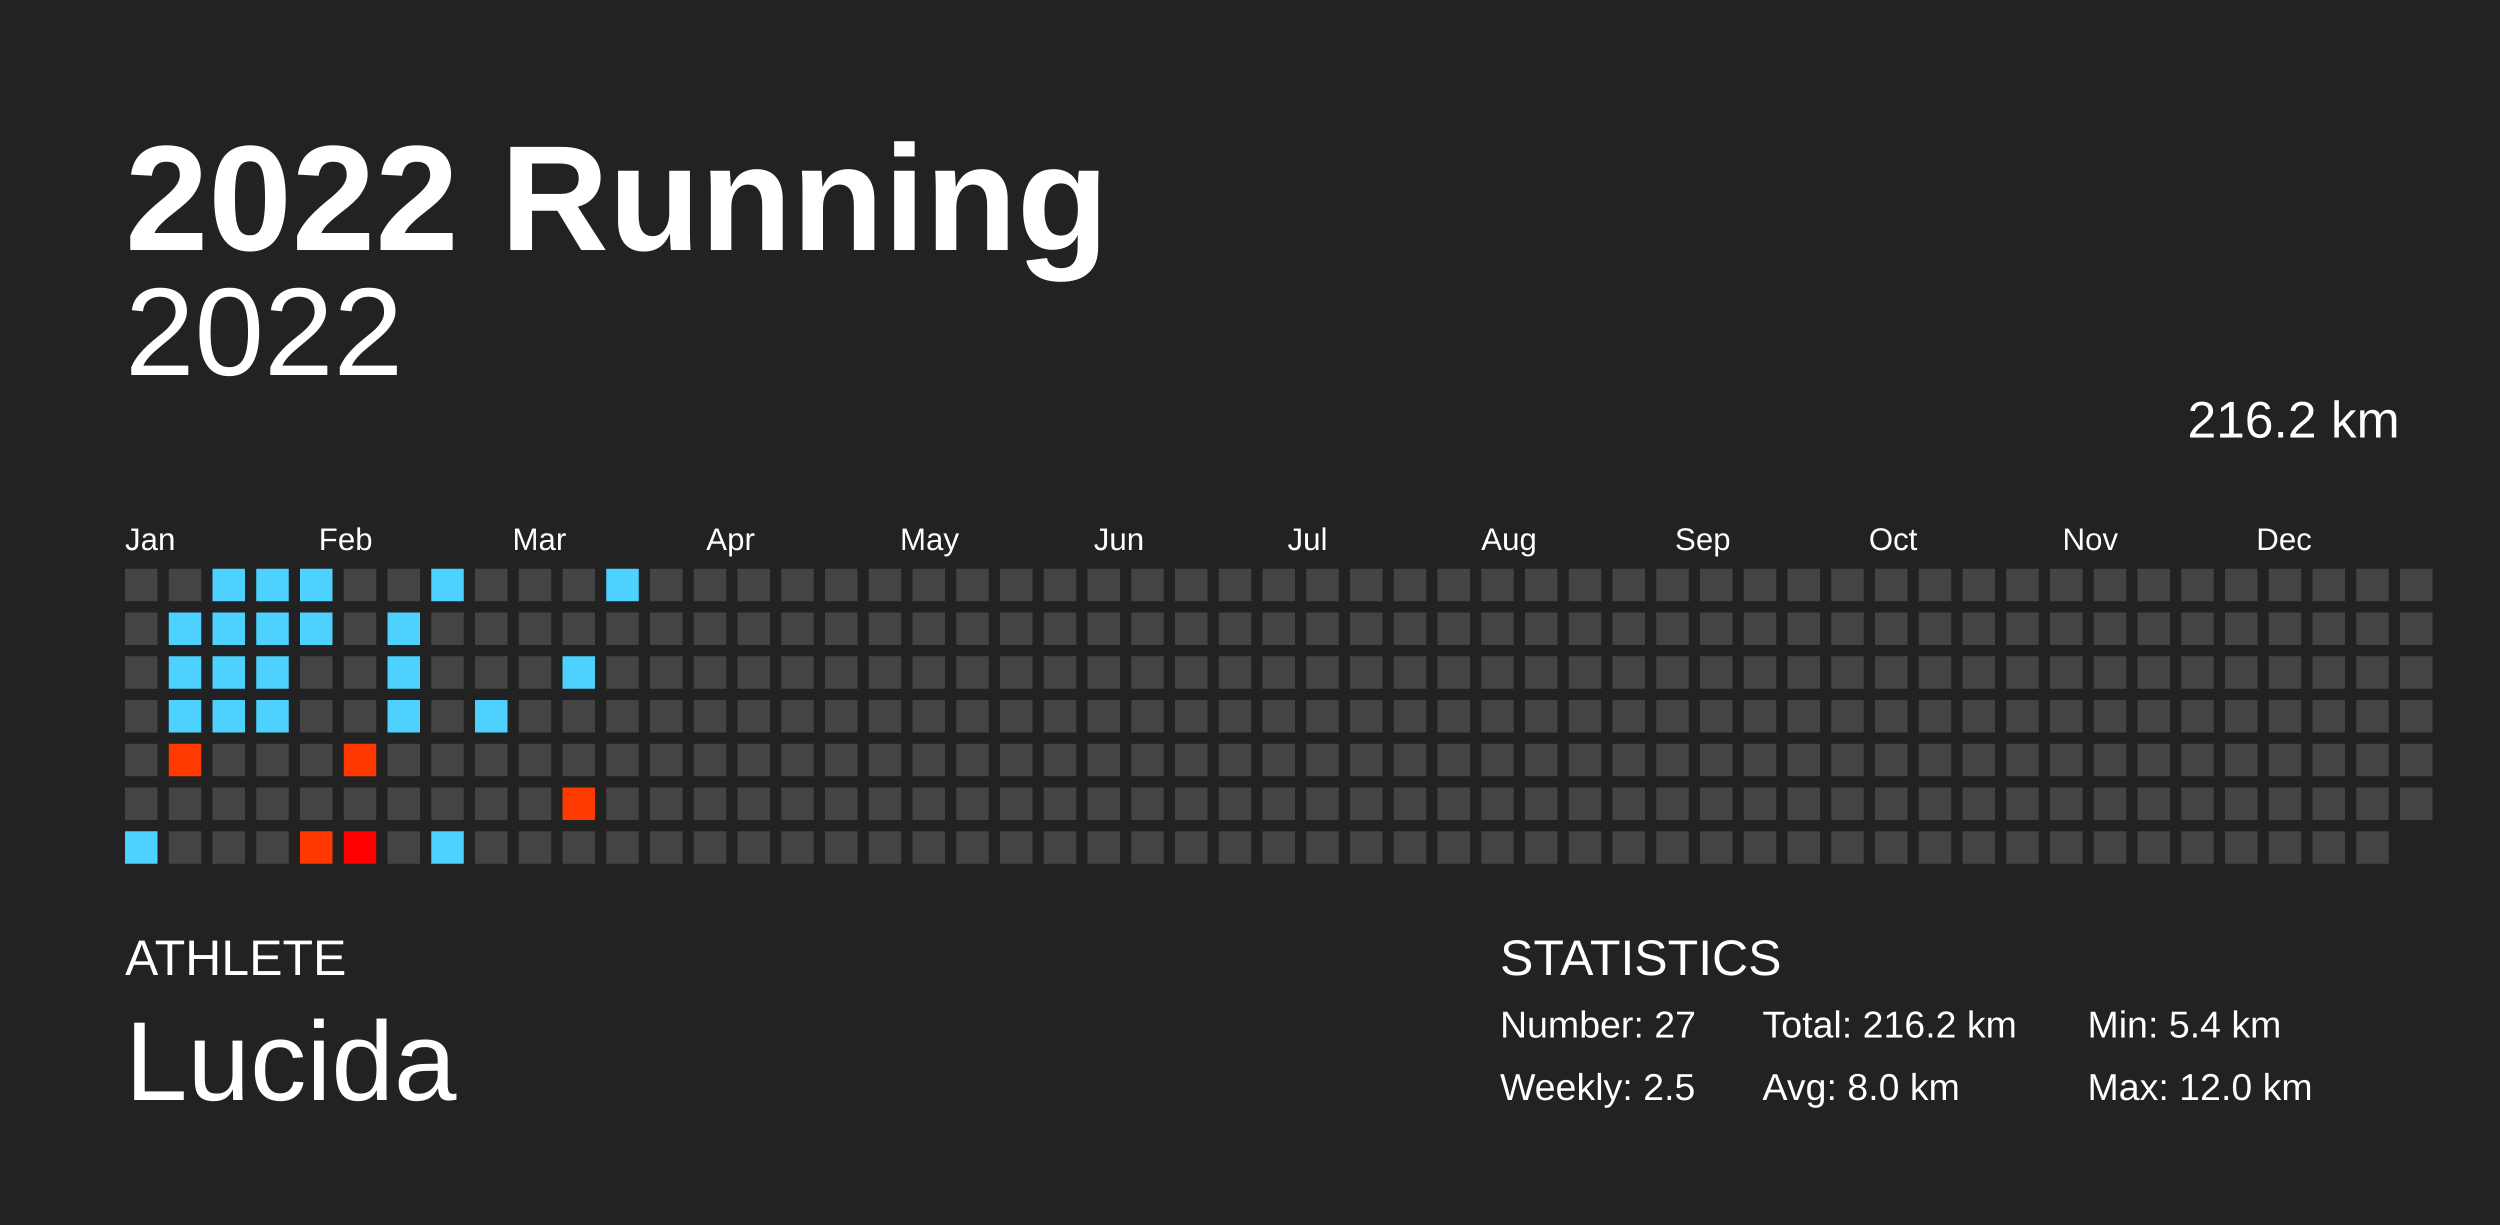
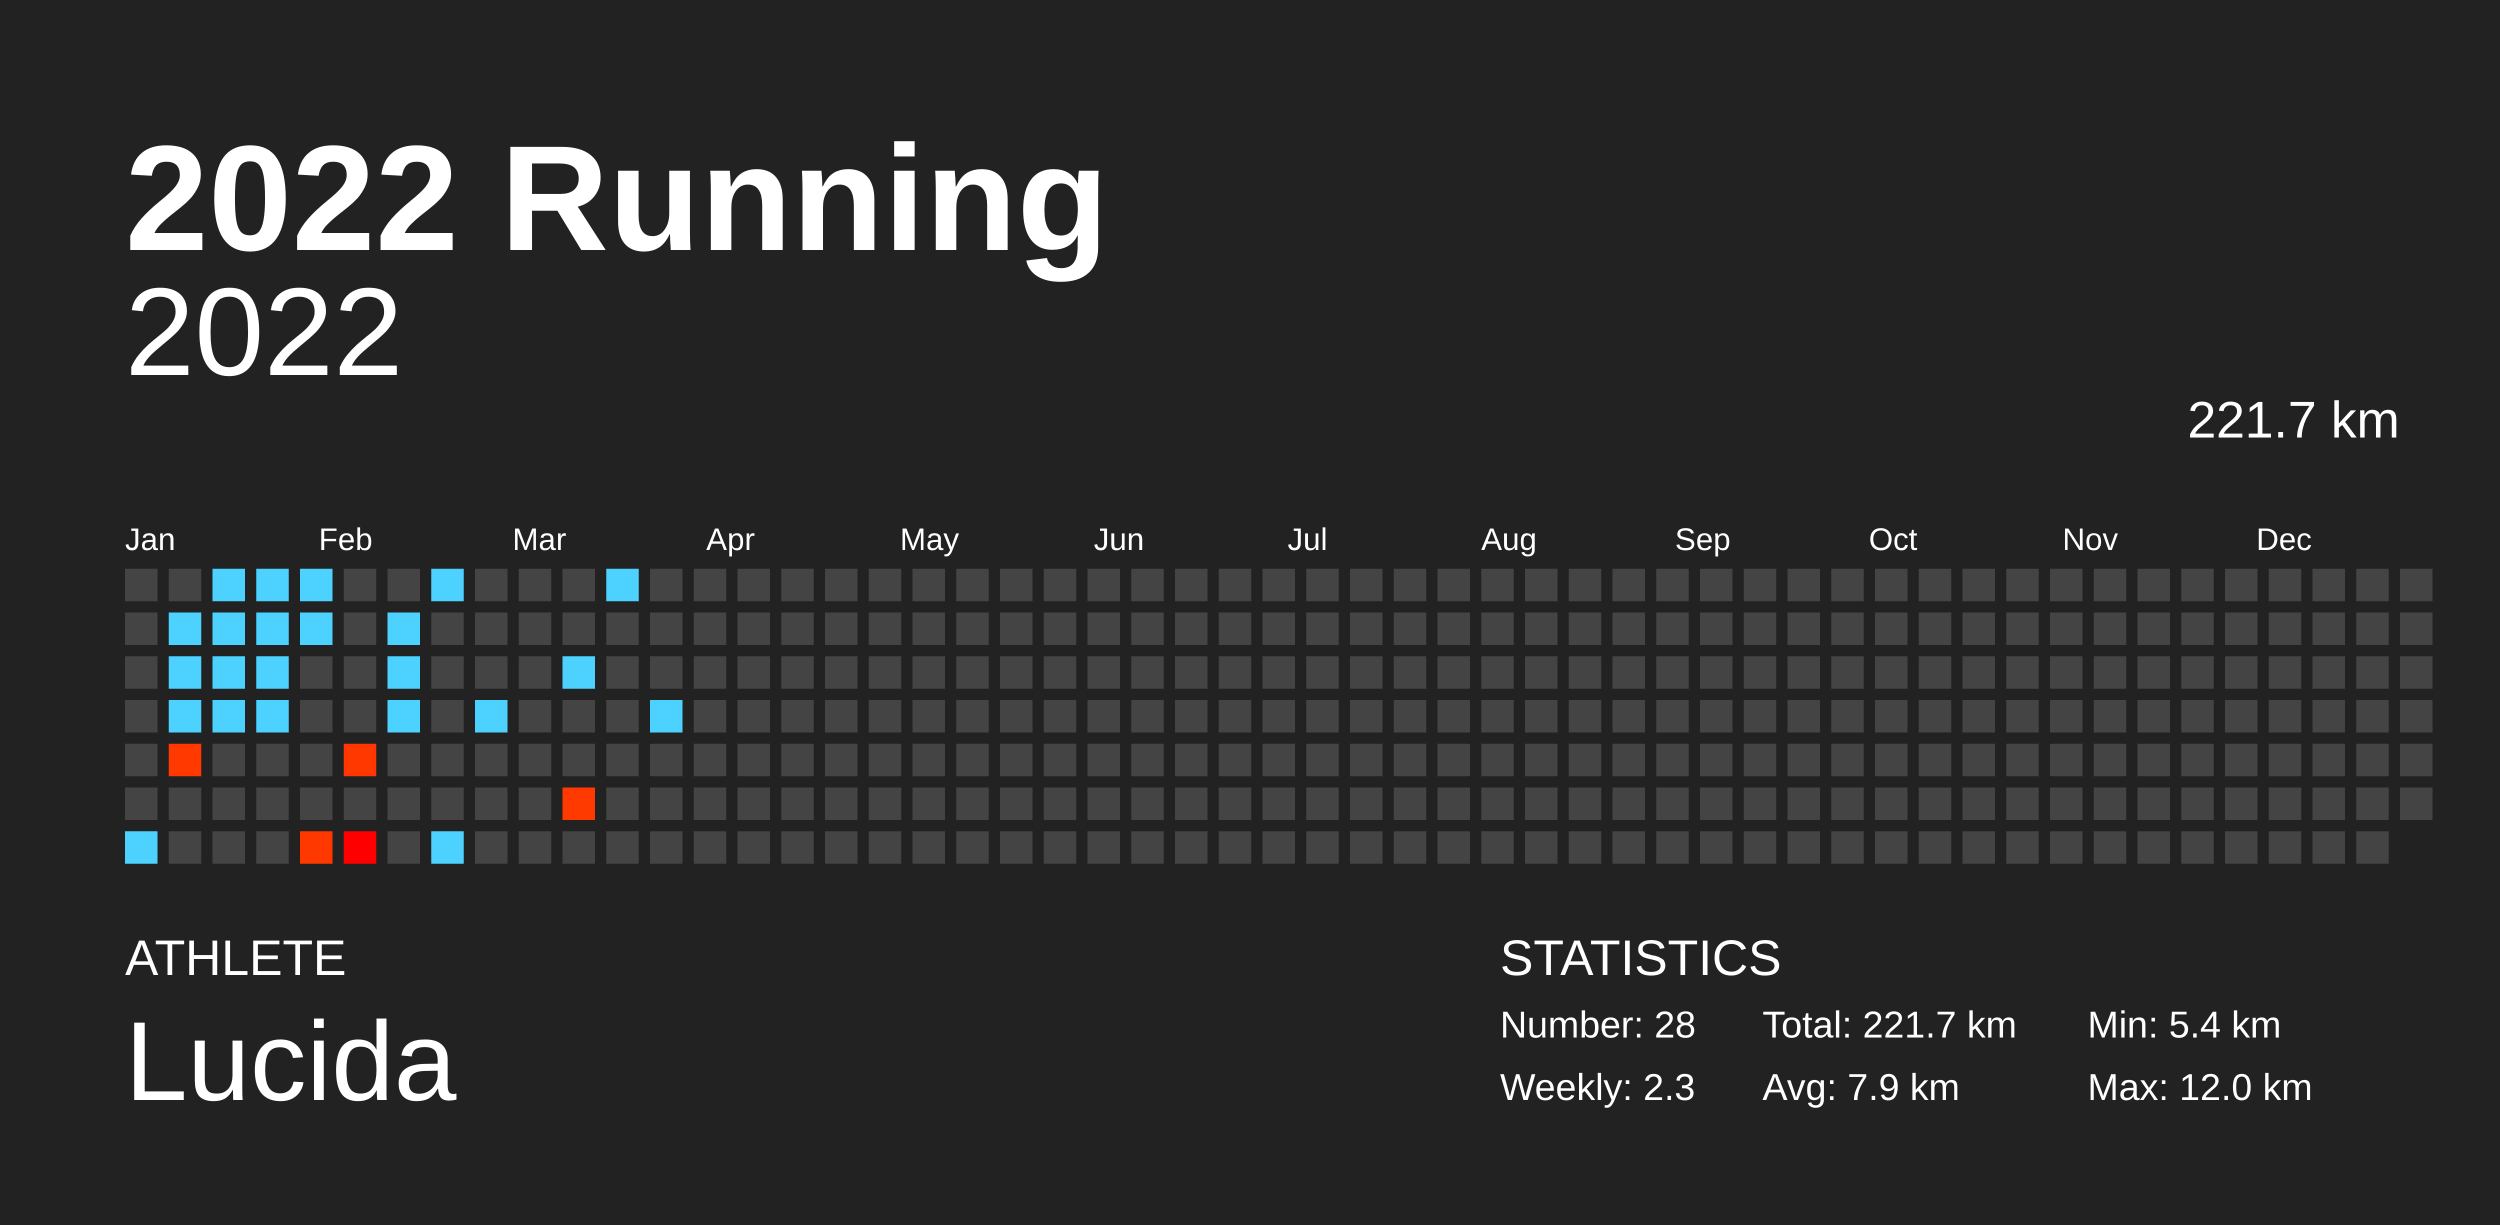
<svg xmlns="http://www.w3.org/2000/svg" baseProfile="full" height="98mm" version="1.1" viewBox="0,0,200,98" width="200mm">
  <defs />
  <rect fill="#222222" height="98" width="200" x="0" y="0" />
  <text fill="#FFFFFF" style="font-size:12px; font-family:Arial; font-weight:bold;" x="10" y="20">2022 Running</text>
  <text fill="#FFFFFF" style="font-size:4px; font-family:Arial" x="10" y="78">ATHLETE</text>
  <text fill="#FFFFFF" style="font-size:9px; font-family:Arial" x="10" y="88">Lucida</text>
  <text fill="#FFFFFF" style="font-size:4px; font-family:Arial" x="120" y="78">STATISTICS</text>
-   <text fill="#FFFFFF" style="font-size:3px; font-family:Arial" x="120" y="83">Number: 27</text>
-   <text fill="#FFFFFF" style="font-size:3px; font-family:Arial" x="120" y="88">Weekly: 2.5</text>
-   <text fill="#FFFFFF" style="font-size:3px; font-family:Arial" x="141" y="83">Total: 216.2 km</text>
-   <text fill="#FFFFFF" style="font-size:3px; font-family:Arial" x="141" y="88">Avg: 8.0 km</text>
+   <text fill="#FFFFFF" style="font-size:3px; font-family:Arial" x="120" y="83">Number: 28</text>
+   <text fill="#FFFFFF" style="font-size:3px; font-family:Arial" x="120" y="88">Weekly: 2.3</text>
+   <text fill="#FFFFFF" style="font-size:3px; font-family:Arial" x="141" y="83">Total: 221.7 km</text>
+   <text fill="#FFFFFF" style="font-size:3px; font-family:Arial" x="141" y="88">Avg: 7.9 km</text>
  <text fill="#FFFFFF" style="font-size:3px; font-family:Arial" x="167" y="83">Min: 5.4 km</text>
  <text fill="#FFFFFF" style="font-size:3px; font-family:Arial" x="167" y="88">Max: 12.0 km</text>
  <text alignment-baseline="hanging" fill="#FFFFFF" style="font-size:10.0px; font-family:Arial;" x="10" y="30">2022</text>
-   <text alignment-baseline="hanging" fill="#FFFFFF" style="font-size:4.125px; font-family:Arial;" x="175" y="35">216.2 km</text>
+   <text alignment-baseline="hanging" fill="#FFFFFF" style="font-size:4.125px; font-family:Arial;" x="175" y="35">221.7 km</text>
  <text fill="#FFFFFF" style="font-size:2.5px; font-family:Arial" x="10.0" y="44">Jan</text>
  <text fill="#FFFFFF" style="font-size:2.5px; font-family:Arial" x="25.5" y="44">Feb</text>
  <text fill="#FFFFFF" style="font-size:2.5px; font-family:Arial" x="41.0" y="44">Mar</text>
  <text fill="#FFFFFF" style="font-size:2.5px; font-family:Arial" x="56.5" y="44">Apr</text>
  <text fill="#FFFFFF" style="font-size:2.5px; font-family:Arial" x="72.0" y="44">May</text>
  <text fill="#FFFFFF" style="font-size:2.5px; font-family:Arial" x="87.5" y="44">Jun</text>
  <text fill="#FFFFFF" style="font-size:2.5px; font-family:Arial" x="103.0" y="44">Jul</text>
  <text fill="#FFFFFF" style="font-size:2.5px; font-family:Arial" x="118.5" y="44">Aug</text>
  <text fill="#FFFFFF" style="font-size:2.5px; font-family:Arial" x="134.0" y="44">Sep</text>
  <text fill="#FFFFFF" style="font-size:2.5px; font-family:Arial" x="149.5" y="44">Oct</text>
  <text fill="#FFFFFF" style="font-size:2.5px; font-family:Arial" x="165.0" y="44">Nov</text>
  <text fill="#FFFFFF" style="font-size:2.5px; font-family:Arial" x="180.5" y="44">Dec</text>
  <rect fill="#444444" height="2.6" width="2.6" x="10.0" y="45.5" />
  <rect fill="#444444" height="2.6" width="2.6" x="10.0" y="49.0" />
  <rect fill="#444444" height="2.6" width="2.6" x="10.0" y="52.5" />
  <rect fill="#444444" height="2.6" width="2.6" x="10.0" y="56.0" />
  <rect fill="#444444" height="2.6" width="2.6" x="10.0" y="59.5" />
  <rect fill="#444444" height="2.6" width="2.6" x="10.0" y="63.0" />
  <rect fill="#4dd2ff" height="2.6" width="2.6" x="10.0" y="66.5" />
  <rect fill="#444444" height="2.6" width="2.6" x="13.5" y="45.5" />
  <rect fill="#4dd2ff" height="2.6" width="2.6" x="13.5" y="49.0" />
  <rect fill="#4dd2ff" height="2.6" width="2.6" x="13.5" y="52.5" />
  <rect fill="#4dd2ff" height="2.6" width="2.6" x="13.5" y="56.0" />
  <rect fill="#ff3900" height="2.6" width="2.6" x="13.5" y="59.5" />
  <rect fill="#444444" height="2.6" width="2.6" x="13.5" y="63.0" />
  <rect fill="#444444" height="2.6" width="2.6" x="13.5" y="66.5" />
  <rect fill="#4dd2ff" height="2.6" width="2.6" x="17.0" y="45.5" />
  <rect fill="#4dd2ff" height="2.6" width="2.6" x="17.0" y="49.0" />
  <rect fill="#4dd2ff" height="2.6" width="2.6" x="17.0" y="52.5" />
  <rect fill="#4dd2ff" height="2.6" width="2.6" x="17.0" y="56.0" />
  <rect fill="#444444" height="2.6" width="2.6" x="17.0" y="59.5" />
  <rect fill="#444444" height="2.6" width="2.6" x="17.0" y="63.0" />
  <rect fill="#444444" height="2.6" width="2.6" x="17.0" y="66.5" />
  <rect fill="#4dd2ff" height="2.6" width="2.6" x="20.5" y="45.5" />
  <rect fill="#4dd2ff" height="2.6" width="2.6" x="20.5" y="49.0" />
  <rect fill="#4dd2ff" height="2.6" width="2.6" x="20.5" y="52.5" />
  <rect fill="#4dd2ff" height="2.6" width="2.6" x="20.5" y="56.0" />
  <rect fill="#444444" height="2.6" width="2.6" x="20.5" y="59.5" />
  <rect fill="#444444" height="2.6" width="2.6" x="20.5" y="63.0" />
  <rect fill="#444444" height="2.6" width="2.6" x="20.5" y="66.5" />
  <rect fill="#4dd2ff" height="2.6" width="2.6" x="24.0" y="45.5" />
  <rect fill="#4dd2ff" height="2.6" width="2.6" x="24.0" y="49.0" />
  <rect fill="#444444" height="2.6" width="2.6" x="24.0" y="52.5" />
  <rect fill="#444444" height="2.6" width="2.6" x="24.0" y="56.0" />
  <rect fill="#444444" height="2.6" width="2.6" x="24.0" y="59.5" />
  <rect fill="#444444" height="2.6" width="2.6" x="24.0" y="63.0" />
  <rect fill="#ff3800" height="2.6" width="2.6" x="24.0" y="66.5" />
  <rect fill="#444444" height="2.6" width="2.6" x="27.5" y="45.5" />
  <rect fill="#444444" height="2.6" width="2.6" x="27.5" y="49.0" />
  <rect fill="#444444" height="2.6" width="2.6" x="27.5" y="52.5" />
  <rect fill="#444444" height="2.6" width="2.6" x="27.5" y="56.0" />
  <rect fill="#ff3800" height="2.6" width="2.6" x="27.5" y="59.5" />
  <rect fill="#444444" height="2.6" width="2.6" x="27.5" y="63.0" />
  <rect fill="#ff0000" height="2.6" width="2.6" x="27.5" y="66.5" />
  <rect fill="#444444" height="2.6" width="2.6" x="31.0" y="45.5" />
  <rect fill="#4dd2ff" height="2.6" width="2.6" x="31.0" y="49.0" />
  <rect fill="#4dd2ff" height="2.6" width="2.6" x="31.0" y="52.5" />
  <rect fill="#4dd2ff" height="2.6" width="2.6" x="31.0" y="56.0" />
  <rect fill="#444444" height="2.6" width="2.6" x="31.0" y="59.5" />
  <rect fill="#444444" height="2.6" width="2.6" x="31.0" y="63.0" />
  <rect fill="#444444" height="2.6" width="2.6" x="31.0" y="66.5" />
  <rect fill="#4dd2ff" height="2.6" width="2.6" x="34.5" y="45.5" />
  <rect fill="#444444" height="2.6" width="2.6" x="34.5" y="49.0" />
  <rect fill="#444444" height="2.6" width="2.6" x="34.5" y="52.5" />
  <rect fill="#444444" height="2.6" width="2.6" x="34.5" y="56.0" />
  <rect fill="#444444" height="2.6" width="2.6" x="34.5" y="59.5" />
  <rect fill="#444444" height="2.6" width="2.6" x="34.5" y="63.0" />
  <rect fill="#4dd2ff" height="2.6" width="2.6" x="34.5" y="66.5" />
  <rect fill="#444444" height="2.6" width="2.6" x="38.0" y="45.5" />
  <rect fill="#444444" height="2.6" width="2.6" x="38.0" y="49.0" />
  <rect fill="#444444" height="2.6" width="2.6" x="38.0" y="52.5" />
  <rect fill="#4dd2ff" height="2.6" width="2.6" x="38.0" y="56.0" />
  <rect fill="#444444" height="2.6" width="2.6" x="38.0" y="59.5" />
  <rect fill="#444444" height="2.6" width="2.6" x="38.0" y="63.0" />
  <rect fill="#444444" height="2.6" width="2.6" x="38.0" y="66.5" />
  <rect fill="#444444" height="2.6" width="2.6" x="41.5" y="45.5" />
  <rect fill="#444444" height="2.6" width="2.6" x="41.5" y="49.0" />
  <rect fill="#444444" height="2.6" width="2.6" x="41.5" y="52.5" />
  <rect fill="#444444" height="2.6" width="2.6" x="41.5" y="56.0" />
  <rect fill="#444444" height="2.6" width="2.6" x="41.5" y="59.5" />
  <rect fill="#444444" height="2.6" width="2.6" x="41.5" y="63.0" />
  <rect fill="#444444" height="2.6" width="2.6" x="41.5" y="66.5" />
  <rect fill="#444444" height="2.6" width="2.6" x="45.0" y="45.5" />
  <rect fill="#444444" height="2.6" width="2.6" x="45.0" y="49.0" />
  <rect fill="#4dd2ff" height="2.6" width="2.6" x="45.0" y="52.5" />
  <rect fill="#444444" height="2.6" width="2.6" x="45.0" y="56.0" />
  <rect fill="#444444" height="2.6" width="2.6" x="45.0" y="59.5" />
  <rect fill="#ff3a00" height="2.6" width="2.6" x="45.0" y="63.0" />
  <rect fill="#444444" height="2.6" width="2.6" x="45.0" y="66.5" />
  <rect fill="#4dd2ff" height="2.6" width="2.6" x="48.5" y="45.5" />
  <rect fill="#444444" height="2.6" width="2.6" x="48.5" y="49.0" />
  <rect fill="#444444" height="2.6" width="2.6" x="48.5" y="52.5" />
  <rect fill="#444444" height="2.6" width="2.6" x="48.5" y="56.0" />
  <rect fill="#444444" height="2.6" width="2.6" x="48.5" y="59.5" />
  <rect fill="#444444" height="2.6" width="2.6" x="48.5" y="63.0" />
  <rect fill="#444444" height="2.6" width="2.6" x="48.5" y="66.5" />
  <rect fill="#444444" height="2.6" width="2.6" x="52.0" y="45.5" />
  <rect fill="#444444" height="2.6" width="2.6" x="52.0" y="49.0" />
  <rect fill="#444444" height="2.6" width="2.6" x="52.0" y="52.5" />
-   <rect fill="#444444" height="2.6" width="2.6" x="52.0" y="56.0" />
+   <rect fill="#4dd2ff" height="2.6" width="2.6" x="52.0" y="56.0" />
  <rect fill="#444444" height="2.6" width="2.6" x="52.0" y="59.5" />
  <rect fill="#444444" height="2.6" width="2.6" x="52.0" y="63.0" />
  <rect fill="#444444" height="2.6" width="2.6" x="52.0" y="66.5" />
  <rect fill="#444444" height="2.6" width="2.6" x="55.5" y="45.5" />
  <rect fill="#444444" height="2.6" width="2.6" x="55.5" y="49.0" />
  <rect fill="#444444" height="2.6" width="2.6" x="55.5" y="52.5" />
  <rect fill="#444444" height="2.6" width="2.6" x="55.5" y="56.0" />
  <rect fill="#444444" height="2.6" width="2.6" x="55.5" y="59.5" />
  <rect fill="#444444" height="2.6" width="2.6" x="55.5" y="63.0" />
  <rect fill="#444444" height="2.6" width="2.6" x="55.5" y="66.5" />
  <rect fill="#444444" height="2.6" width="2.6" x="59.0" y="45.5" />
  <rect fill="#444444" height="2.6" width="2.6" x="59.0" y="49.0" />
  <rect fill="#444444" height="2.6" width="2.6" x="59.0" y="52.5" />
  <rect fill="#444444" height="2.6" width="2.6" x="59.0" y="56.0" />
  <rect fill="#444444" height="2.6" width="2.6" x="59.0" y="59.5" />
  <rect fill="#444444" height="2.6" width="2.6" x="59.0" y="63.0" />
  <rect fill="#444444" height="2.6" width="2.6" x="59.0" y="66.5" />
  <rect fill="#444444" height="2.6" width="2.6" x="62.5" y="45.5" />
  <rect fill="#444444" height="2.6" width="2.6" x="62.5" y="49.0" />
  <rect fill="#444444" height="2.6" width="2.6" x="62.5" y="52.5" />
  <rect fill="#444444" height="2.6" width="2.6" x="62.5" y="56.0" />
  <rect fill="#444444" height="2.6" width="2.6" x="62.5" y="59.5" />
  <rect fill="#444444" height="2.6" width="2.6" x="62.5" y="63.0" />
  <rect fill="#444444" height="2.6" width="2.6" x="62.5" y="66.5" />
  <rect fill="#444444" height="2.6" width="2.6" x="66.0" y="45.5" />
  <rect fill="#444444" height="2.6" width="2.6" x="66.0" y="49.0" />
  <rect fill="#444444" height="2.6" width="2.6" x="66.0" y="52.5" />
  <rect fill="#444444" height="2.6" width="2.6" x="66.0" y="56.0" />
  <rect fill="#444444" height="2.6" width="2.6" x="66.0" y="59.5" />
  <rect fill="#444444" height="2.6" width="2.6" x="66.0" y="63.0" />
  <rect fill="#444444" height="2.6" width="2.6" x="66.0" y="66.5" />
  <rect fill="#444444" height="2.6" width="2.6" x="69.5" y="45.5" />
  <rect fill="#444444" height="2.6" width="2.6" x="69.5" y="49.0" />
  <rect fill="#444444" height="2.6" width="2.6" x="69.5" y="52.5" />
  <rect fill="#444444" height="2.6" width="2.6" x="69.5" y="56.0" />
  <rect fill="#444444" height="2.6" width="2.6" x="69.5" y="59.5" />
  <rect fill="#444444" height="2.6" width="2.6" x="69.5" y="63.0" />
  <rect fill="#444444" height="2.6" width="2.6" x="69.5" y="66.5" />
  <rect fill="#444444" height="2.6" width="2.6" x="73.0" y="45.5" />
  <rect fill="#444444" height="2.6" width="2.6" x="73.0" y="49.0" />
  <rect fill="#444444" height="2.6" width="2.6" x="73.0" y="52.5" />
  <rect fill="#444444" height="2.6" width="2.6" x="73.0" y="56.0" />
  <rect fill="#444444" height="2.6" width="2.6" x="73.0" y="59.5" />
  <rect fill="#444444" height="2.6" width="2.6" x="73.0" y="63.0" />
  <rect fill="#444444" height="2.6" width="2.6" x="73.0" y="66.5" />
  <rect fill="#444444" height="2.6" width="2.6" x="76.5" y="45.5" />
  <rect fill="#444444" height="2.6" width="2.6" x="76.5" y="49.0" />
  <rect fill="#444444" height="2.6" width="2.6" x="76.5" y="52.5" />
  <rect fill="#444444" height="2.6" width="2.6" x="76.5" y="56.0" />
  <rect fill="#444444" height="2.6" width="2.6" x="76.5" y="59.5" />
  <rect fill="#444444" height="2.6" width="2.6" x="76.5" y="63.0" />
  <rect fill="#444444" height="2.6" width="2.6" x="76.5" y="66.5" />
  <rect fill="#444444" height="2.6" width="2.6" x="80.0" y="45.5" />
  <rect fill="#444444" height="2.6" width="2.6" x="80.0" y="49.0" />
  <rect fill="#444444" height="2.6" width="2.6" x="80.0" y="52.5" />
  <rect fill="#444444" height="2.6" width="2.6" x="80.0" y="56.0" />
  <rect fill="#444444" height="2.6" width="2.6" x="80.0" y="59.5" />
  <rect fill="#444444" height="2.6" width="2.6" x="80.0" y="63.0" />
  <rect fill="#444444" height="2.6" width="2.6" x="80.0" y="66.5" />
  <rect fill="#444444" height="2.6" width="2.6" x="83.5" y="45.5" />
  <rect fill="#444444" height="2.6" width="2.6" x="83.5" y="49.0" />
  <rect fill="#444444" height="2.6" width="2.6" x="83.5" y="52.5" />
  <rect fill="#444444" height="2.6" width="2.6" x="83.5" y="56.0" />
  <rect fill="#444444" height="2.6" width="2.6" x="83.5" y="59.5" />
  <rect fill="#444444" height="2.6" width="2.6" x="83.5" y="63.0" />
  <rect fill="#444444" height="2.6" width="2.6" x="83.5" y="66.5" />
  <rect fill="#444444" height="2.6" width="2.6" x="87.0" y="45.5" />
  <rect fill="#444444" height="2.6" width="2.6" x="87.0" y="49.0" />
  <rect fill="#444444" height="2.6" width="2.6" x="87.0" y="52.5" />
  <rect fill="#444444" height="2.6" width="2.6" x="87.0" y="56.0" />
  <rect fill="#444444" height="2.6" width="2.6" x="87.0" y="59.5" />
  <rect fill="#444444" height="2.6" width="2.6" x="87.0" y="63.0" />
  <rect fill="#444444" height="2.6" width="2.6" x="87.0" y="66.5" />
  <rect fill="#444444" height="2.6" width="2.6" x="90.5" y="45.5" />
  <rect fill="#444444" height="2.6" width="2.6" x="90.5" y="49.0" />
  <rect fill="#444444" height="2.6" width="2.6" x="90.5" y="52.5" />
  <rect fill="#444444" height="2.6" width="2.6" x="90.5" y="56.0" />
  <rect fill="#444444" height="2.6" width="2.6" x="90.5" y="59.5" />
  <rect fill="#444444" height="2.6" width="2.6" x="90.5" y="63.0" />
  <rect fill="#444444" height="2.6" width="2.6" x="90.5" y="66.5" />
  <rect fill="#444444" height="2.6" width="2.6" x="94.0" y="45.5" />
  <rect fill="#444444" height="2.6" width="2.6" x="94.0" y="49.0" />
  <rect fill="#444444" height="2.6" width="2.6" x="94.0" y="52.5" />
  <rect fill="#444444" height="2.6" width="2.6" x="94.0" y="56.0" />
  <rect fill="#444444" height="2.6" width="2.6" x="94.0" y="59.5" />
  <rect fill="#444444" height="2.6" width="2.6" x="94.0" y="63.0" />
  <rect fill="#444444" height="2.6" width="2.6" x="94.0" y="66.5" />
  <rect fill="#444444" height="2.6" width="2.6" x="97.5" y="45.5" />
  <rect fill="#444444" height="2.6" width="2.6" x="97.5" y="49.0" />
  <rect fill="#444444" height="2.6" width="2.6" x="97.5" y="52.5" />
  <rect fill="#444444" height="2.6" width="2.6" x="97.5" y="56.0" />
  <rect fill="#444444" height="2.6" width="2.6" x="97.5" y="59.5" />
  <rect fill="#444444" height="2.6" width="2.6" x="97.5" y="63.0" />
  <rect fill="#444444" height="2.6" width="2.6" x="97.5" y="66.5" />
  <rect fill="#444444" height="2.6" width="2.6" x="101.0" y="45.5" />
  <rect fill="#444444" height="2.6" width="2.6" x="101.0" y="49.0" />
  <rect fill="#444444" height="2.6" width="2.6" x="101.0" y="52.5" />
  <rect fill="#444444" height="2.6" width="2.6" x="101.0" y="56.0" />
  <rect fill="#444444" height="2.6" width="2.6" x="101.0" y="59.5" />
  <rect fill="#444444" height="2.6" width="2.6" x="101.0" y="63.0" />
  <rect fill="#444444" height="2.6" width="2.6" x="101.0" y="66.5" />
  <rect fill="#444444" height="2.6" width="2.6" x="104.5" y="45.5" />
  <rect fill="#444444" height="2.6" width="2.6" x="104.5" y="49.0" />
  <rect fill="#444444" height="2.6" width="2.6" x="104.5" y="52.5" />
  <rect fill="#444444" height="2.6" width="2.6" x="104.5" y="56.0" />
  <rect fill="#444444" height="2.6" width="2.6" x="104.5" y="59.5" />
  <rect fill="#444444" height="2.6" width="2.6" x="104.5" y="63.0" />
  <rect fill="#444444" height="2.6" width="2.6" x="104.5" y="66.5" />
  <rect fill="#444444" height="2.6" width="2.6" x="108.0" y="45.5" />
  <rect fill="#444444" height="2.6" width="2.6" x="108.0" y="49.0" />
  <rect fill="#444444" height="2.6" width="2.6" x="108.0" y="52.5" />
  <rect fill="#444444" height="2.6" width="2.6" x="108.0" y="56.0" />
  <rect fill="#444444" height="2.6" width="2.6" x="108.0" y="59.5" />
  <rect fill="#444444" height="2.6" width="2.6" x="108.0" y="63.0" />
  <rect fill="#444444" height="2.6" width="2.6" x="108.0" y="66.5" />
  <rect fill="#444444" height="2.6" width="2.6" x="111.5" y="45.5" />
  <rect fill="#444444" height="2.6" width="2.6" x="111.5" y="49.0" />
  <rect fill="#444444" height="2.6" width="2.6" x="111.5" y="52.5" />
  <rect fill="#444444" height="2.6" width="2.6" x="111.5" y="56.0" />
  <rect fill="#444444" height="2.6" width="2.6" x="111.5" y="59.5" />
  <rect fill="#444444" height="2.6" width="2.6" x="111.5" y="63.0" />
  <rect fill="#444444" height="2.6" width="2.6" x="111.5" y="66.5" />
  <rect fill="#444444" height="2.6" width="2.6" x="115.0" y="45.5" />
  <rect fill="#444444" height="2.6" width="2.6" x="115.0" y="49.0" />
  <rect fill="#444444" height="2.6" width="2.6" x="115.0" y="52.5" />
  <rect fill="#444444" height="2.6" width="2.6" x="115.0" y="56.0" />
  <rect fill="#444444" height="2.6" width="2.6" x="115.0" y="59.5" />
  <rect fill="#444444" height="2.6" width="2.6" x="115.0" y="63.0" />
  <rect fill="#444444" height="2.6" width="2.6" x="115.0" y="66.5" />
  <rect fill="#444444" height="2.6" width="2.6" x="118.5" y="45.5" />
  <rect fill="#444444" height="2.6" width="2.6" x="118.5" y="49.0" />
  <rect fill="#444444" height="2.6" width="2.6" x="118.5" y="52.5" />
  <rect fill="#444444" height="2.6" width="2.6" x="118.5" y="56.0" />
  <rect fill="#444444" height="2.6" width="2.6" x="118.5" y="59.5" />
  <rect fill="#444444" height="2.6" width="2.6" x="118.5" y="63.0" />
  <rect fill="#444444" height="2.6" width="2.6" x="118.5" y="66.5" />
  <rect fill="#444444" height="2.6" width="2.6" x="122.0" y="45.5" />
  <rect fill="#444444" height="2.6" width="2.6" x="122.0" y="49.0" />
  <rect fill="#444444" height="2.6" width="2.6" x="122.0" y="52.5" />
  <rect fill="#444444" height="2.6" width="2.6" x="122.0" y="56.0" />
  <rect fill="#444444" height="2.6" width="2.6" x="122.0" y="59.5" />
  <rect fill="#444444" height="2.6" width="2.6" x="122.0" y="63.0" />
  <rect fill="#444444" height="2.6" width="2.6" x="122.0" y="66.5" />
  <rect fill="#444444" height="2.6" width="2.6" x="125.5" y="45.5" />
  <rect fill="#444444" height="2.6" width="2.6" x="125.5" y="49.0" />
  <rect fill="#444444" height="2.6" width="2.6" x="125.5" y="52.5" />
  <rect fill="#444444" height="2.6" width="2.6" x="125.5" y="56.0" />
  <rect fill="#444444" height="2.6" width="2.6" x="125.5" y="59.5" />
  <rect fill="#444444" height="2.6" width="2.6" x="125.5" y="63.0" />
  <rect fill="#444444" height="2.6" width="2.6" x="125.5" y="66.5" />
  <rect fill="#444444" height="2.6" width="2.6" x="129.0" y="45.5" />
  <rect fill="#444444" height="2.6" width="2.6" x="129.0" y="49.0" />
  <rect fill="#444444" height="2.6" width="2.6" x="129.0" y="52.5" />
  <rect fill="#444444" height="2.6" width="2.6" x="129.0" y="56.0" />
  <rect fill="#444444" height="2.6" width="2.6" x="129.0" y="59.5" />
  <rect fill="#444444" height="2.6" width="2.6" x="129.0" y="63.0" />
  <rect fill="#444444" height="2.6" width="2.6" x="129.0" y="66.5" />
  <rect fill="#444444" height="2.6" width="2.6" x="132.5" y="45.5" />
  <rect fill="#444444" height="2.6" width="2.6" x="132.5" y="49.0" />
  <rect fill="#444444" height="2.6" width="2.6" x="132.5" y="52.5" />
  <rect fill="#444444" height="2.6" width="2.6" x="132.5" y="56.0" />
  <rect fill="#444444" height="2.6" width="2.6" x="132.5" y="59.5" />
  <rect fill="#444444" height="2.6" width="2.6" x="132.5" y="63.0" />
  <rect fill="#444444" height="2.6" width="2.6" x="132.5" y="66.5" />
  <rect fill="#444444" height="2.6" width="2.6" x="136.0" y="45.5" />
  <rect fill="#444444" height="2.6" width="2.6" x="136.0" y="49.0" />
  <rect fill="#444444" height="2.6" width="2.6" x="136.0" y="52.5" />
  <rect fill="#444444" height="2.6" width="2.6" x="136.0" y="56.0" />
  <rect fill="#444444" height="2.6" width="2.6" x="136.0" y="59.5" />
  <rect fill="#444444" height="2.6" width="2.6" x="136.0" y="63.0" />
  <rect fill="#444444" height="2.6" width="2.6" x="136.0" y="66.5" />
  <rect fill="#444444" height="2.6" width="2.6" x="139.5" y="45.5" />
  <rect fill="#444444" height="2.6" width="2.6" x="139.5" y="49.0" />
  <rect fill="#444444" height="2.6" width="2.6" x="139.5" y="52.5" />
  <rect fill="#444444" height="2.6" width="2.6" x="139.5" y="56.0" />
  <rect fill="#444444" height="2.6" width="2.6" x="139.5" y="59.5" />
  <rect fill="#444444" height="2.6" width="2.6" x="139.5" y="63.0" />
  <rect fill="#444444" height="2.6" width="2.6" x="139.5" y="66.5" />
  <rect fill="#444444" height="2.6" width="2.6" x="143.0" y="45.5" />
  <rect fill="#444444" height="2.6" width="2.6" x="143.0" y="49.0" />
  <rect fill="#444444" height="2.6" width="2.6" x="143.0" y="52.5" />
  <rect fill="#444444" height="2.6" width="2.6" x="143.0" y="56.0" />
  <rect fill="#444444" height="2.6" width="2.6" x="143.0" y="59.5" />
  <rect fill="#444444" height="2.6" width="2.6" x="143.0" y="63.0" />
  <rect fill="#444444" height="2.6" width="2.6" x="143.0" y="66.5" />
  <rect fill="#444444" height="2.6" width="2.6" x="146.5" y="45.5" />
  <rect fill="#444444" height="2.6" width="2.6" x="146.5" y="49.0" />
  <rect fill="#444444" height="2.6" width="2.6" x="146.5" y="52.5" />
  <rect fill="#444444" height="2.6" width="2.6" x="146.5" y="56.0" />
  <rect fill="#444444" height="2.6" width="2.6" x="146.5" y="59.5" />
  <rect fill="#444444" height="2.6" width="2.6" x="146.5" y="63.0" />
  <rect fill="#444444" height="2.6" width="2.6" x="146.5" y="66.5" />
  <rect fill="#444444" height="2.6" width="2.6" x="150.0" y="45.5" />
  <rect fill="#444444" height="2.6" width="2.6" x="150.0" y="49.0" />
  <rect fill="#444444" height="2.6" width="2.6" x="150.0" y="52.5" />
  <rect fill="#444444" height="2.6" width="2.6" x="150.0" y="56.0" />
  <rect fill="#444444" height="2.6" width="2.6" x="150.0" y="59.5" />
  <rect fill="#444444" height="2.6" width="2.6" x="150.0" y="63.0" />
  <rect fill="#444444" height="2.6" width="2.6" x="150.0" y="66.5" />
  <rect fill="#444444" height="2.6" width="2.6" x="153.5" y="45.5" />
  <rect fill="#444444" height="2.6" width="2.6" x="153.5" y="49.0" />
  <rect fill="#444444" height="2.6" width="2.6" x="153.5" y="52.5" />
  <rect fill="#444444" height="2.6" width="2.6" x="153.5" y="56.0" />
  <rect fill="#444444" height="2.6" width="2.6" x="153.5" y="59.5" />
  <rect fill="#444444" height="2.6" width="2.6" x="153.5" y="63.0" />
  <rect fill="#444444" height="2.6" width="2.6" x="153.5" y="66.5" />
  <rect fill="#444444" height="2.6" width="2.6" x="157.0" y="45.5" />
  <rect fill="#444444" height="2.6" width="2.6" x="157.0" y="49.0" />
  <rect fill="#444444" height="2.6" width="2.6" x="157.0" y="52.5" />
  <rect fill="#444444" height="2.6" width="2.6" x="157.0" y="56.0" />
  <rect fill="#444444" height="2.6" width="2.6" x="157.0" y="59.5" />
  <rect fill="#444444" height="2.6" width="2.6" x="157.0" y="63.0" />
  <rect fill="#444444" height="2.6" width="2.6" x="157.0" y="66.5" />
  <rect fill="#444444" height="2.6" width="2.6" x="160.5" y="45.5" />
  <rect fill="#444444" height="2.6" width="2.6" x="160.5" y="49.0" />
  <rect fill="#444444" height="2.6" width="2.6" x="160.5" y="52.5" />
  <rect fill="#444444" height="2.6" width="2.6" x="160.5" y="56.0" />
  <rect fill="#444444" height="2.6" width="2.6" x="160.5" y="59.5" />
  <rect fill="#444444" height="2.6" width="2.6" x="160.5" y="63.0" />
  <rect fill="#444444" height="2.6" width="2.6" x="160.5" y="66.5" />
  <rect fill="#444444" height="2.6" width="2.6" x="164.0" y="45.5" />
  <rect fill="#444444" height="2.6" width="2.6" x="164.0" y="49.0" />
  <rect fill="#444444" height="2.6" width="2.6" x="164.0" y="52.5" />
  <rect fill="#444444" height="2.6" width="2.6" x="164.0" y="56.0" />
  <rect fill="#444444" height="2.6" width="2.6" x="164.0" y="59.5" />
  <rect fill="#444444" height="2.6" width="2.6" x="164.0" y="63.0" />
  <rect fill="#444444" height="2.6" width="2.6" x="164.0" y="66.5" />
  <rect fill="#444444" height="2.6" width="2.6" x="167.5" y="45.5" />
  <rect fill="#444444" height="2.6" width="2.6" x="167.5" y="49.0" />
  <rect fill="#444444" height="2.6" width="2.6" x="167.5" y="52.5" />
  <rect fill="#444444" height="2.6" width="2.6" x="167.5" y="56.0" />
  <rect fill="#444444" height="2.6" width="2.6" x="167.5" y="59.5" />
  <rect fill="#444444" height="2.6" width="2.6" x="167.5" y="63.0" />
  <rect fill="#444444" height="2.6" width="2.6" x="167.5" y="66.5" />
  <rect fill="#444444" height="2.6" width="2.6" x="171.0" y="45.5" />
  <rect fill="#444444" height="2.6" width="2.6" x="171.0" y="49.0" />
  <rect fill="#444444" height="2.6" width="2.6" x="171.0" y="52.5" />
  <rect fill="#444444" height="2.6" width="2.6" x="171.0" y="56.0" />
  <rect fill="#444444" height="2.6" width="2.6" x="171.0" y="59.5" />
  <rect fill="#444444" height="2.6" width="2.6" x="171.0" y="63.0" />
  <rect fill="#444444" height="2.6" width="2.6" x="171.0" y="66.5" />
  <rect fill="#444444" height="2.6" width="2.6" x="174.5" y="45.5" />
  <rect fill="#444444" height="2.6" width="2.6" x="174.5" y="49.0" />
  <rect fill="#444444" height="2.6" width="2.6" x="174.5" y="52.5" />
  <rect fill="#444444" height="2.6" width="2.6" x="174.5" y="56.0" />
  <rect fill="#444444" height="2.6" width="2.6" x="174.5" y="59.5" />
  <rect fill="#444444" height="2.6" width="2.6" x="174.5" y="63.0" />
  <rect fill="#444444" height="2.6" width="2.6" x="174.5" y="66.5" />
  <rect fill="#444444" height="2.6" width="2.6" x="178.0" y="45.5" />
  <rect fill="#444444" height="2.6" width="2.6" x="178.0" y="49.0" />
  <rect fill="#444444" height="2.6" width="2.6" x="178.0" y="52.5" />
  <rect fill="#444444" height="2.6" width="2.6" x="178.0" y="56.0" />
  <rect fill="#444444" height="2.6" width="2.6" x="178.0" y="59.5" />
  <rect fill="#444444" height="2.6" width="2.6" x="178.0" y="63.0" />
  <rect fill="#444444" height="2.6" width="2.6" x="178.0" y="66.5" />
  <rect fill="#444444" height="2.6" width="2.6" x="181.5" y="45.5" />
  <rect fill="#444444" height="2.6" width="2.6" x="181.5" y="49.0" />
  <rect fill="#444444" height="2.6" width="2.6" x="181.5" y="52.5" />
  <rect fill="#444444" height="2.6" width="2.6" x="181.5" y="56.0" />
  <rect fill="#444444" height="2.6" width="2.6" x="181.5" y="59.5" />
  <rect fill="#444444" height="2.6" width="2.6" x="181.5" y="63.0" />
  <rect fill="#444444" height="2.6" width="2.6" x="181.5" y="66.5" />
  <rect fill="#444444" height="2.6" width="2.6" x="185.0" y="45.5" />
  <rect fill="#444444" height="2.6" width="2.6" x="185.0" y="49.0" />
  <rect fill="#444444" height="2.6" width="2.6" x="185.0" y="52.5" />
  <rect fill="#444444" height="2.6" width="2.6" x="185.0" y="56.0" />
  <rect fill="#444444" height="2.6" width="2.6" x="185.0" y="59.5" />
  <rect fill="#444444" height="2.6" width="2.6" x="185.0" y="63.0" />
  <rect fill="#444444" height="2.6" width="2.6" x="185.0" y="66.5" />
  <rect fill="#444444" height="2.6" width="2.6" x="188.5" y="45.5" />
  <rect fill="#444444" height="2.6" width="2.6" x="188.5" y="49.0" />
  <rect fill="#444444" height="2.6" width="2.6" x="188.5" y="52.5" />
  <rect fill="#444444" height="2.6" width="2.6" x="188.5" y="56.0" />
  <rect fill="#444444" height="2.6" width="2.6" x="188.5" y="59.5" />
  <rect fill="#444444" height="2.6" width="2.6" x="188.5" y="63.0" />
  <rect fill="#444444" height="2.6" width="2.6" x="188.5" y="66.5" />
  <rect fill="#444444" height="2.6" width="2.6" x="192.0" y="45.5" />
  <rect fill="#444444" height="2.6" width="2.6" x="192.0" y="49.0" />
  <rect fill="#444444" height="2.6" width="2.6" x="192.0" y="52.5" />
  <rect fill="#444444" height="2.6" width="2.6" x="192.0" y="56.0" />
  <rect fill="#444444" height="2.6" width="2.6" x="192.0" y="59.5" />
  <rect fill="#444444" height="2.6" width="2.6" x="192.0" y="63.0" />
</svg>
